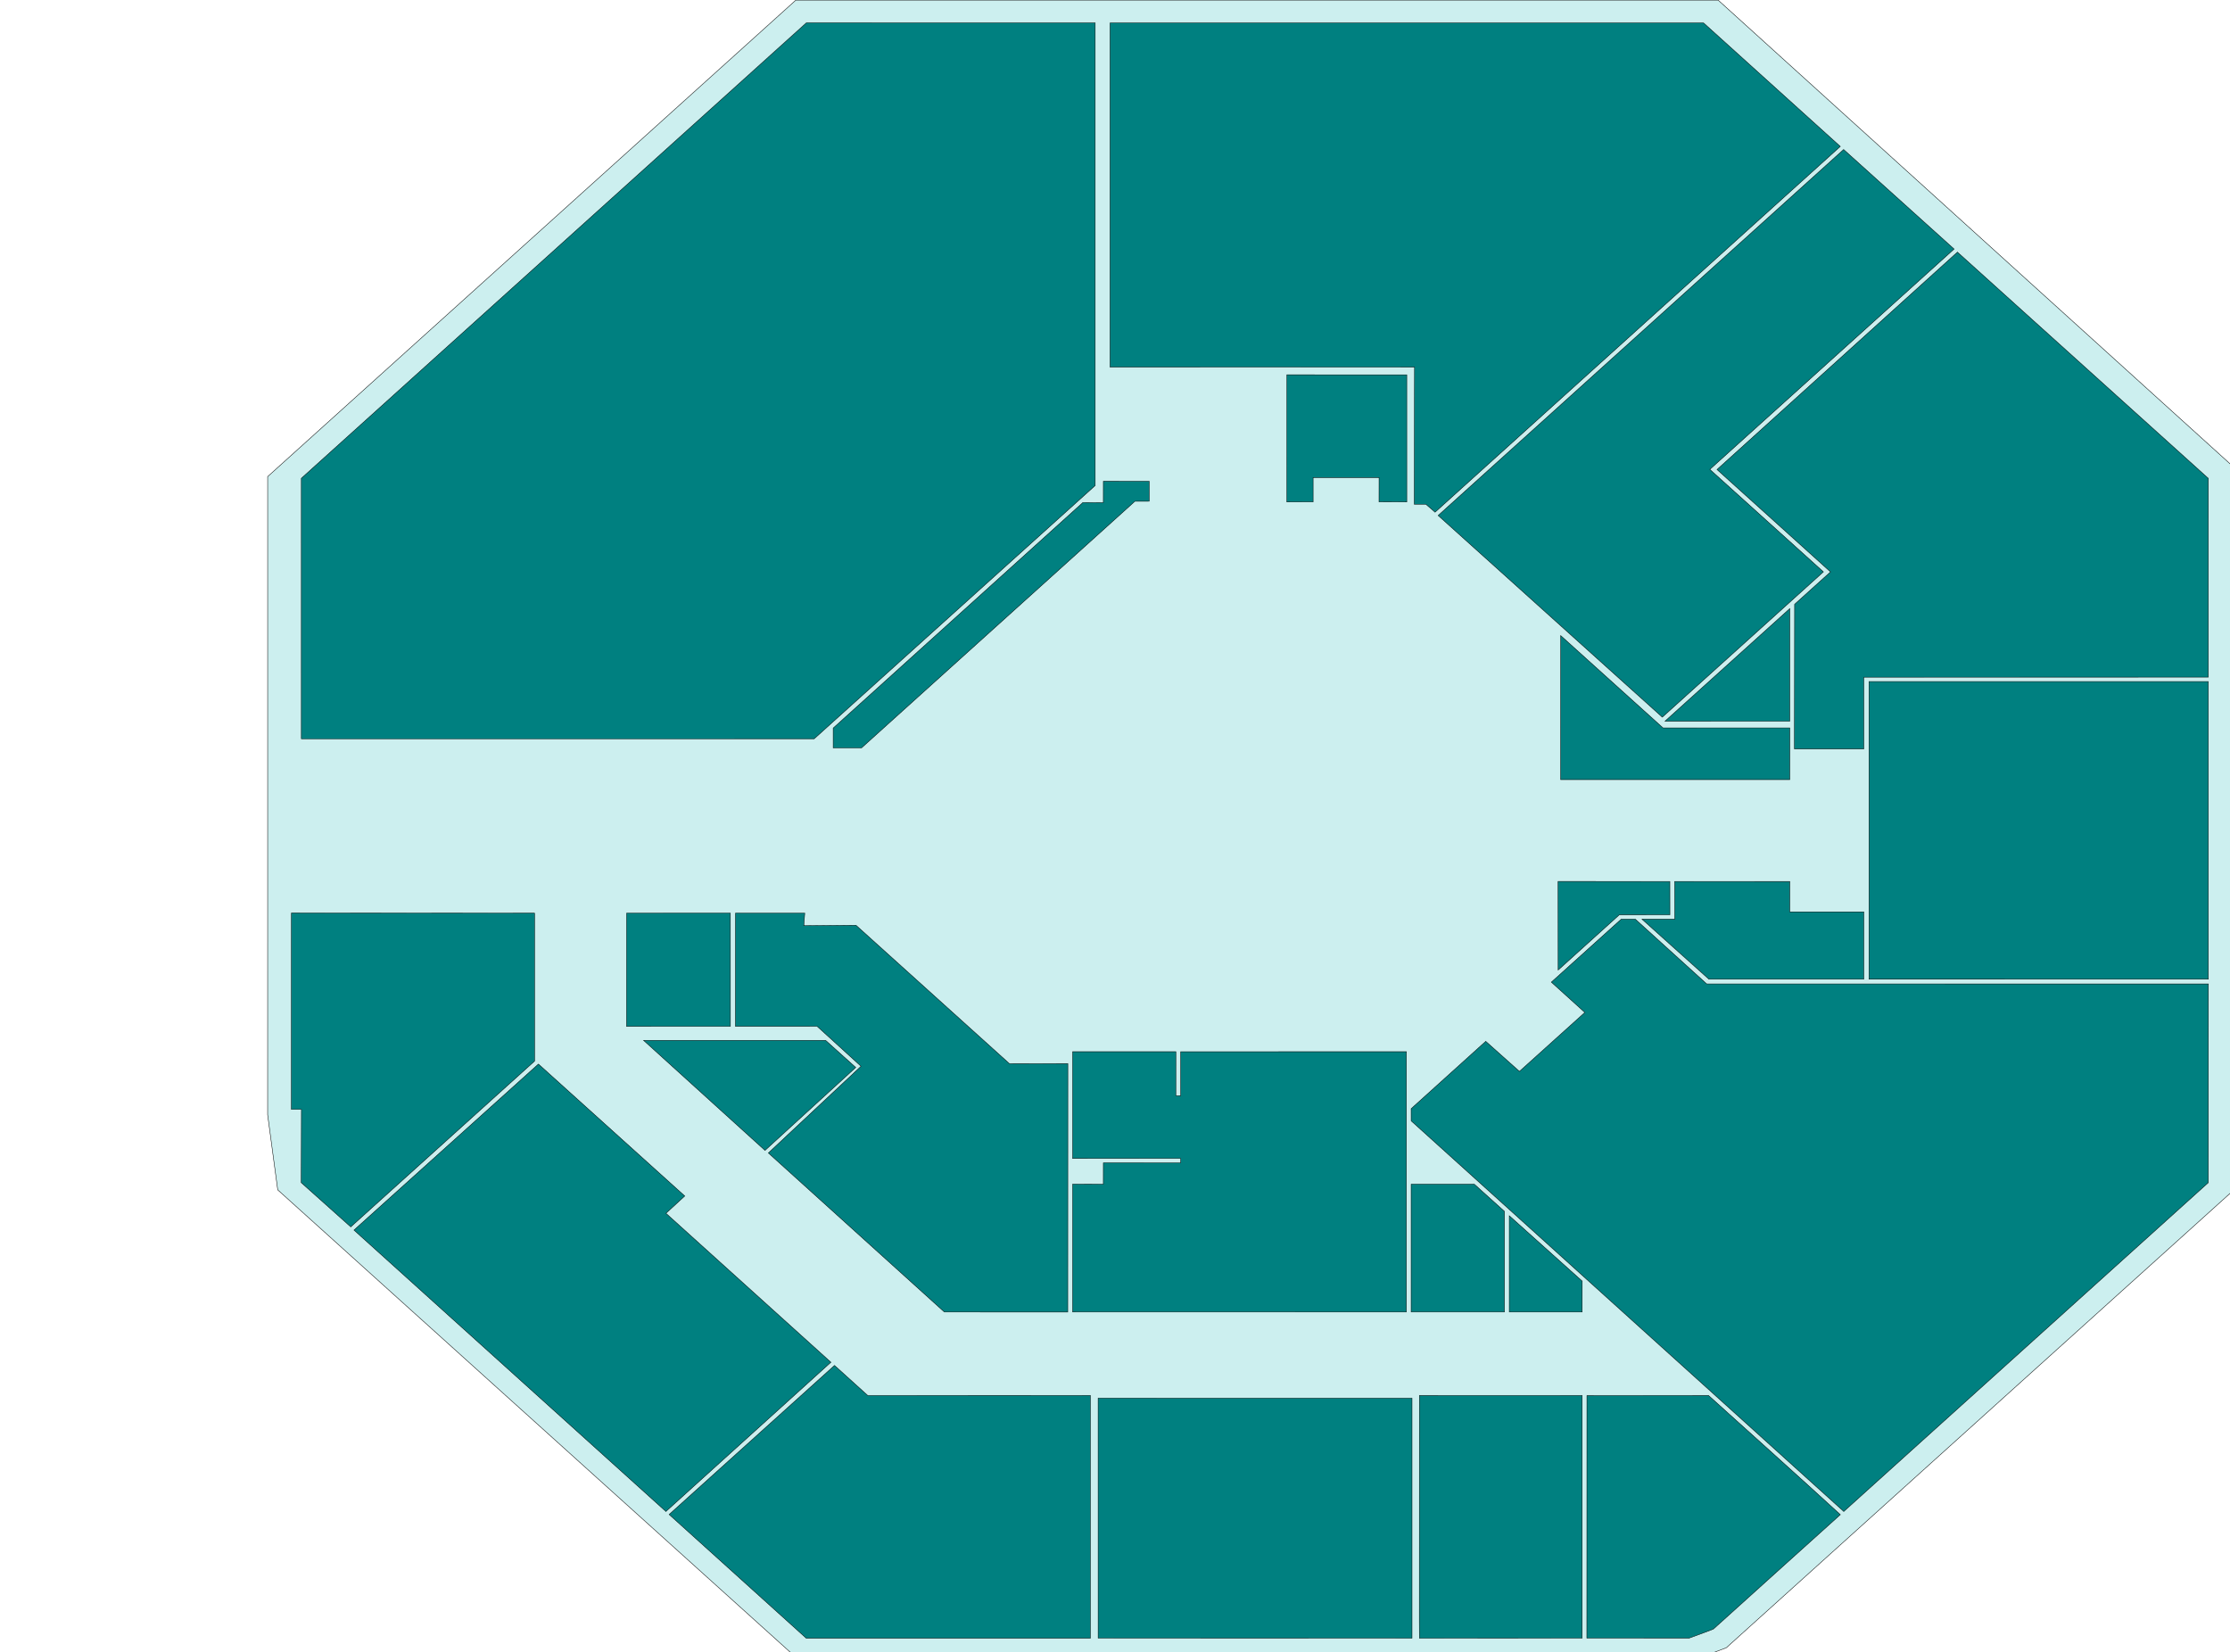
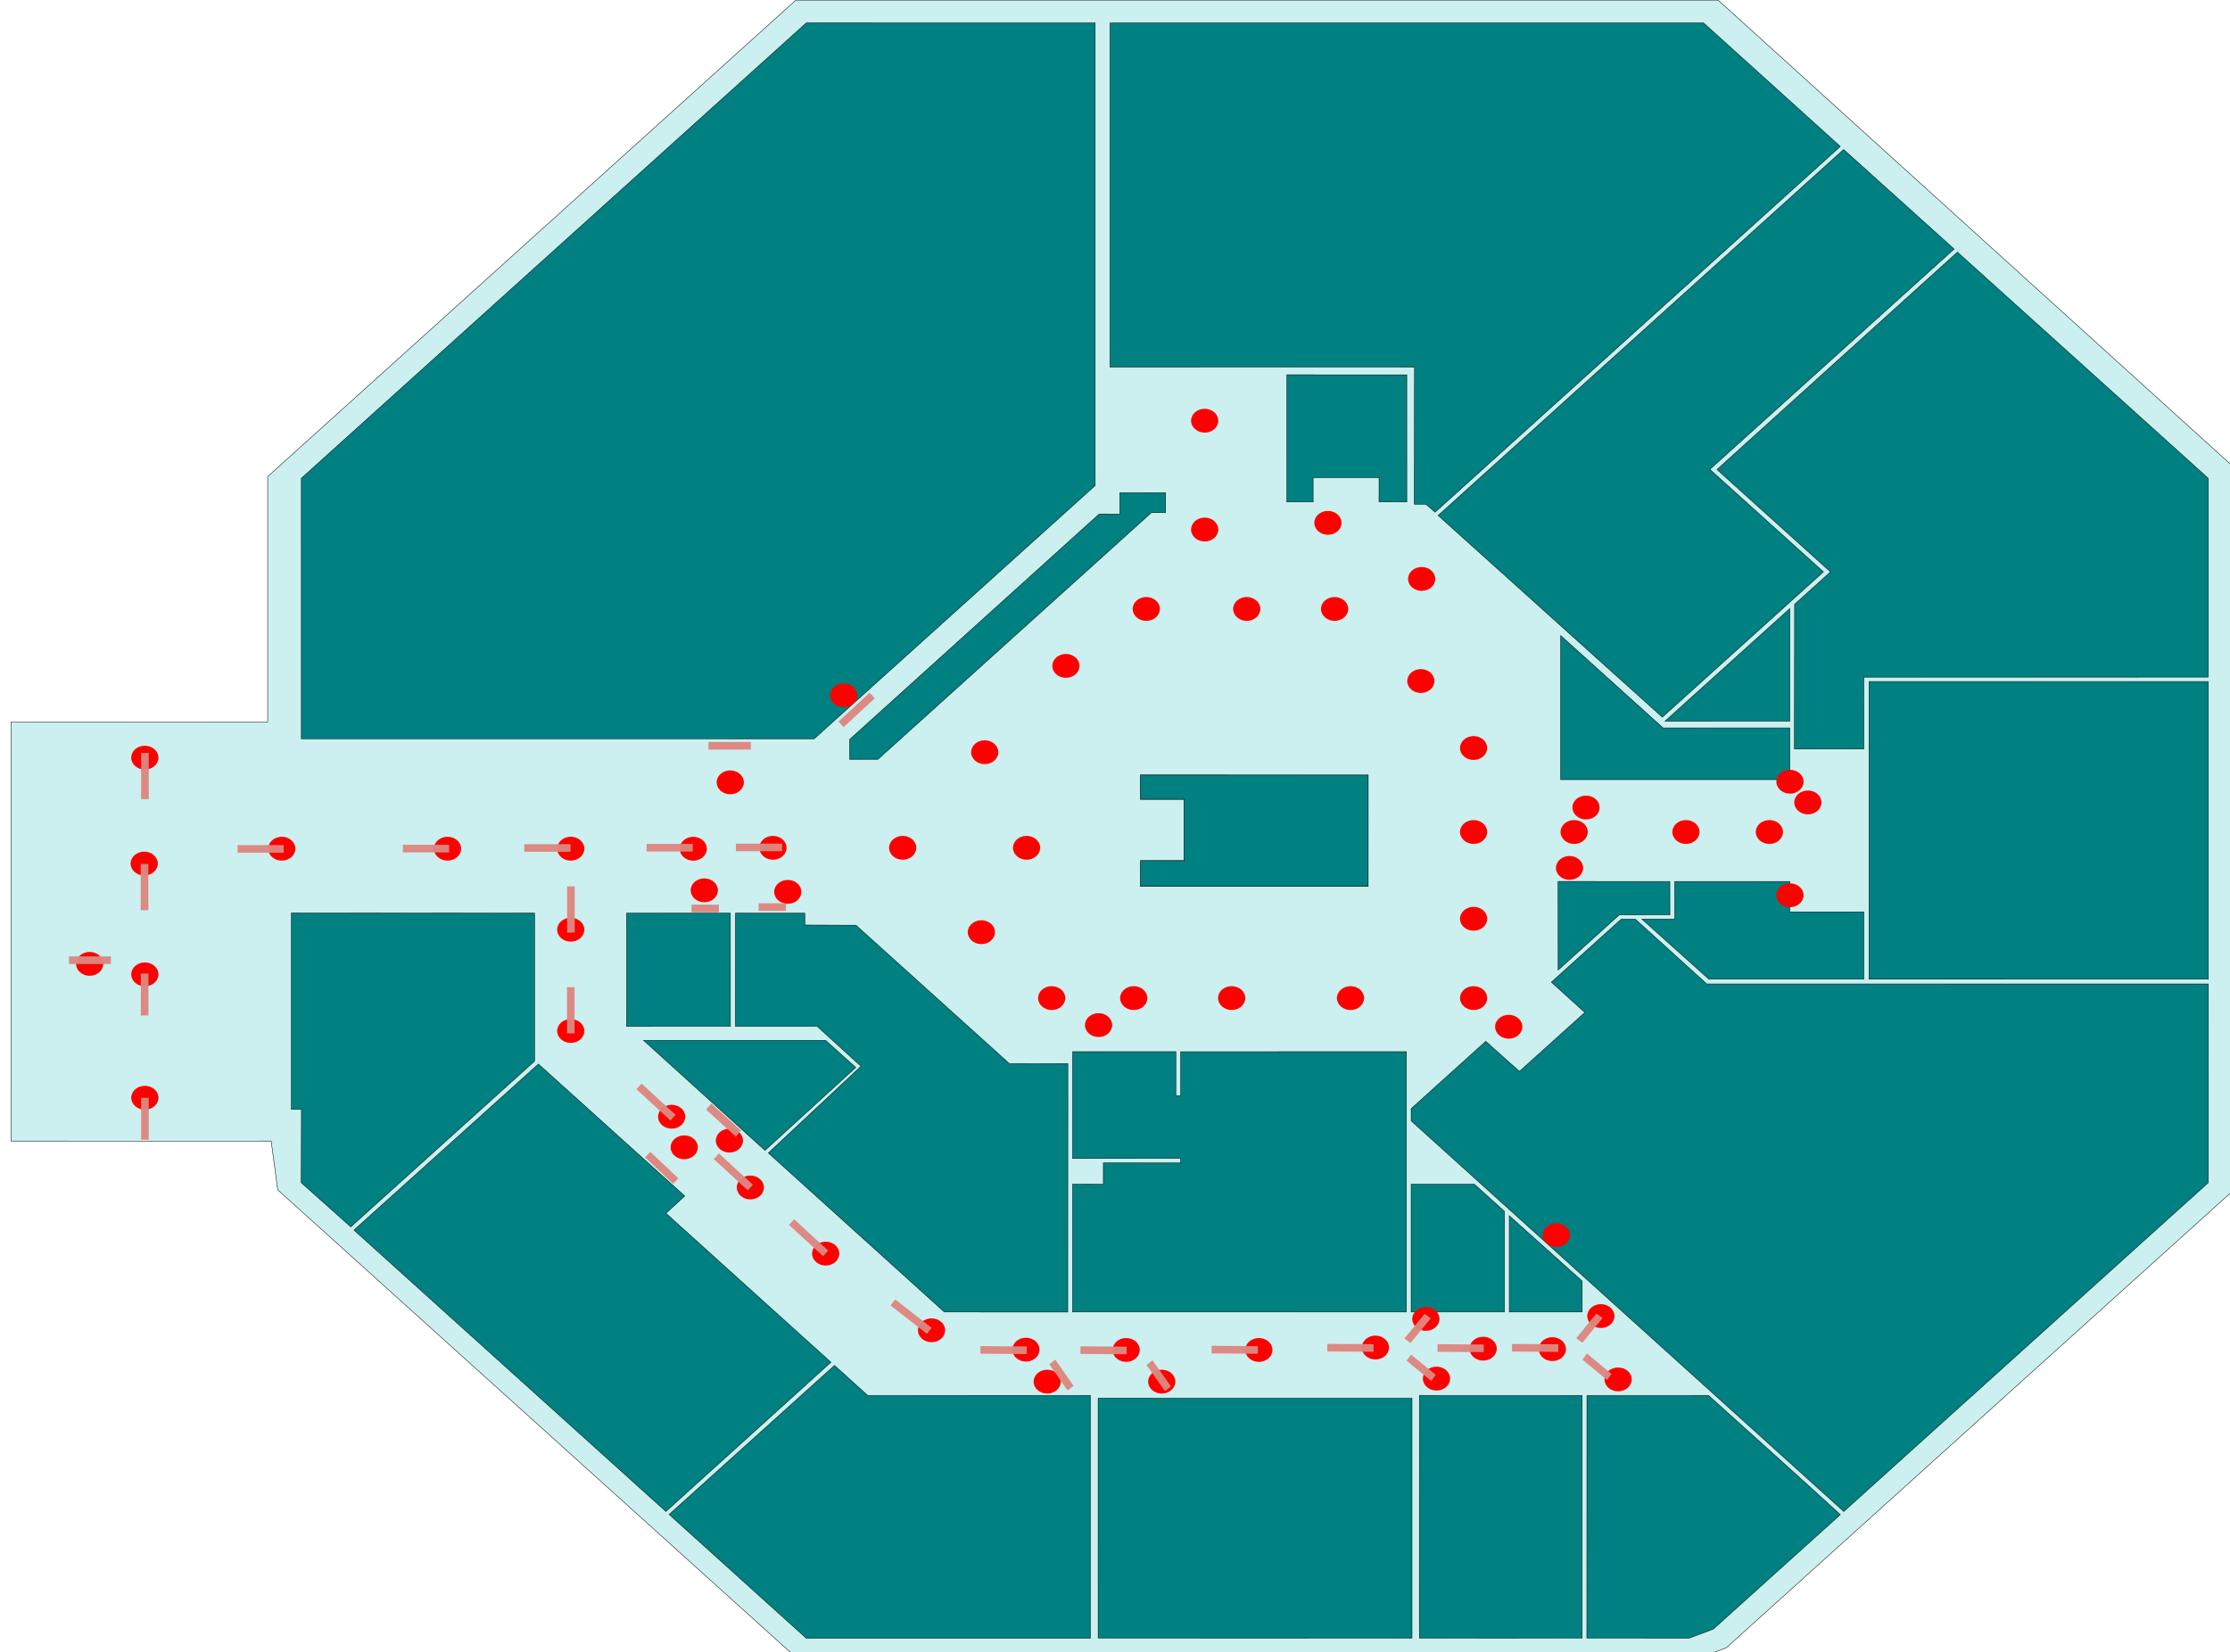
<svg xmlns="http://www.w3.org/2000/svg" width="135cm" height="100cm" viewBox="0 0 1350 1000" version="1.1" id="Map">
  <defs id="defs11182" />
-   <g id="Building">
-     <path style="fill:#ccefef;fill-opacity:1;stroke:#000000;stroke-width:0.271px;stroke-linecap:butt;stroke-linejoin:miter;stroke-opacity:1" d="m 481.785,0.082 h 558.35 l 312.284,282.864 -0.01,437.347 -307.366,277.235 -15.004,5.588 -548.33,0.076 -313.576,-282.878 -6.116,-45.515 0.015,-121.945 V 288.527 Z" id="path9376" />
-   </g>
-   <g id="Rooms">
+   <g id="Building" style="display:inline">
+     <path style="fill:#ccefef;fill-opacity:1;stroke:#000000;stroke-width:1.026px;stroke-linecap:butt;stroke-linejoin:miter;stroke-opacity:1" d="M 1820.92 0.309 L 612.402 1090.498 L 612.402 1651.98 L 377.16 1652.023 L 128.631 1651.978 L 25.191 1651.978 L 25.146 2132.162 L 25.143 2274.559 L 25.219 2610.791 L 127.795 2610.805 L 377.381 2610.836 L 620.459 2610.809 L 635.459 2722.443 L 1820.629 3791.59 L 3893.057 3791.303 L 3949.768 3770.184 L 5111.465 2722.365 L 5111.502 1069.4 L 3931.217 0.309 L 1820.92 0.309 z " transform="scale(0.2645833)" id="path9376" />
+   </g>
+   <g id="Rooms" style="display:inline">
    <path style="fill:#008080;stroke:#000000;stroke-width:0.265px;stroke-linecap:butt;stroke-linejoin:miter;stroke-opacity:1" d="m 671.985,13.908 -0.004,208.28 184.36,0.035 -0.179,83.033 7.039,-0.003 5.572,4.826 L 1114.096,88.656 1031.342,13.911 Z" id="SE03" />
    <path style="fill:#008080;stroke:#000000;stroke-width:0.265px;stroke-linecap:butt;stroke-linejoin:miter;stroke-opacity:1" d="m 779.063,226.876 -0.029,76.997 15.903,-0.026 v -14.762 l 39.922,-0.003 -0.025,14.743 16.808,0.047 -0.008,-76.983 z" id="LIFT" />
    <path style="fill:#008080;stroke:#000000;stroke-width:0.265px;stroke-linecap:butt;stroke-linejoin:miter;stroke-opacity:1" d="m 870.622,312.056 135.706,122.108 97.542,-87.982 -68.76,-62.018 147.877,-133.404 -66.891,-60.257 z" id="SE05" />
    <path style="fill:#008080;stroke:#000000;stroke-width:0.265px;stroke-linecap:butt;stroke-linejoin:miter;stroke-opacity:1" d="m 1108.154,346.215 -68.721,-61.971 145.555,-131.622 151.891,136.97 -0.01,120.324 -208.571,0.041 0.016,43.428 -41.98,-5e-5 0.095,-87.588 z" id="SE07" />
    <path style="fill:#008080;stroke:#000000;stroke-width:0.265px;stroke-linecap:butt;stroke-linejoin:miter;stroke-opacity:1" d="m 1083.498,368.429 -0.012,68.152 -75.525,-0.004 z" id="SE08" />
    <path style="fill:#008080;stroke:#000000;stroke-width:0.265px;stroke-linecap:butt;stroke-linejoin:miter;stroke-opacity:1" d="m 944.815,384.765 -0.018,87.189 138.696,0.005 0.016,-31.297 -76.74,-0.005 z" id="SE06" />
    <path style="fill:#008080;stroke:#000000;stroke-width:0.265px;stroke-linecap:butt;stroke-linejoin:miter;stroke-opacity:1" d="m 1336.869,412.586 0.01,180.203 -205.426,-0.011 V 412.586 Z" id="SE09" />
    <path style="fill:#008080;stroke:#000000;stroke-width:0.265px;stroke-linecap:butt;stroke-linejoin:miter;stroke-opacity:1" d="m 943.28,587.242 -0.039,-53.653 67.659,0.027 0.024,20.187 -30.589,-0.018 z" id="SE12" />
    <path style="fill:#008080;stroke:#000000;stroke-width:0.265px;stroke-linecap:butt;stroke-linejoin:miter;stroke-opacity:1" d="m 1128.3,592.782 v -40.783 h -44.806 l 0.01,-18.372 -69.688,-0.021 0.039,22.848 -19.83,-0.004 40.529,36.344 z" id="SE11" />
    <path style="fill:#008080;stroke:#000000;stroke-width:0.265px;stroke-linecap:butt;stroke-linejoin:miter;stroke-opacity:1" d="m 989.962,556.423 -8.498,0.012 -42.307,38.137 20.274,18.35 -39.589,35.67 -20.398,-18.198 -45.154,40.764 0.016,7.403 261.875,236.452 220.691,-199.069 0.047,-120.286 -303.699,-0.016 z" id="SE14" />
    <path style="fill:#008080;stroke:#000000;stroke-width:0.265px;stroke-linecap:butt;stroke-linejoin:miter;stroke-opacity:1" d="m 957.847,775.565 -0.018,18.686 h -44.136 v -58.274 z" id="SE13" />
    <path style="fill:#008080;stroke:#000000;stroke-width:0.265px;stroke-linecap:butt;stroke-linejoin:miter;stroke-opacity:1" d="m 910.771,794.25 h -56.48 v -77.373 l 38.223,-3e-5 18.253,16.446 z" id="SE15" />
    <path style="fill:#008080;stroke:#000000;stroke-width:0.265px;stroke-linecap:butt;stroke-linejoin:miter;stroke-opacity:1" d="m 1114.126,916.916 c -26.443,-24.197 -53.16,-48.094 -79.776,-72.101 l -73.658,0.027 -0.047,146.827 61.962,-0.011 c 6.476,-2.329 12.634,-4.65 14.627,-5.448 25.677,-23.046 51.183,-46.283 76.891,-69.294 z" id="SE16" />
    <path style="fill:#008080;stroke:#000000;stroke-width:0.265px;stroke-linecap:butt;stroke-linejoin:miter;stroke-opacity:1" d="m 859.269,844.806 -0.039,136.748 0.053,10.164 c 33.036,-0.052 65.719,-0.041 98.53,-0.054 l -0.008,-146.871 z" id="SE17" />
    <path style="fill:#008080;stroke:#000000;stroke-width:0.265px;stroke-linecap:butt;stroke-linejoin:miter;stroke-opacity:1" d="m 854.809,846.423 v 145.289 l -190.014,-0.04 -0.011,-145.261 z" id="SE18" />
    <path style="fill:#008080;stroke:#000000;stroke-width:0.265px;stroke-linecap:butt;stroke-linejoin:miter;stroke-opacity:1" d="m 660.095,844.757 -0.003,146.972 h -172.03 l -82.987,-74.901 100.119,-90.229 20.144,18.206 z" id="SE19" />
    <path style="fill:#008080;stroke:#000000;stroke-width:0.265px;stroke-linecap:butt;stroke-linejoin:miter;stroke-opacity:1" d="m 503.025,824.675 -99.898,90.348 -188.851,-170.354 111.678,-100.519 88.591,79.885 -11.379,10.472 z" id="SE20" />
    <path style="fill:#008080;stroke:#000000;stroke-width:0.265px;stroke-linecap:butt;stroke-linejoin:miter;stroke-opacity:1" d="m 323.601,642.385 -111.254,100.346 -29.977,-26.768 0.115,-44.372 h -6.077 l 0.015,-118.879 147.179,0.106 z" id="SE20A" />
    <path style="fill:#008080;stroke:#000000;stroke-width:0.265px;stroke-linecap:butt;stroke-linejoin:miter;stroke-opacity:1" d="m 663.017,13.851 0.002,280.075 -170.117,153.307 -310.465,0.007 -0.007,-157.709 305.704,-275.691 z" id="SE01" />
-     <path style="fill:#008080;stroke:#000000;stroke-width:0.265px;stroke-linecap:butt;stroke-linejoin:miter;stroke-opacity:1" d="m 504.403,440.755 v 11.991 h 17.161 l 165.515,-149.294 8.62,-0.016 v -12.106 l -27.743,0.017 -0.012,12.944 -12.403,-0.07 z" id="SE02" />
+     <path style="fill:#008080;stroke:#000000;stroke-width:0.265px;stroke-linecap:butt;stroke-linejoin:miter;stroke-opacity:1" d="m 514.338,447.661 v 11.991 h 17.161 L 697.014,310.357 705.634,310.341 V 298.235 l -27.743,0.017 -0.012,12.944 -12.403,-0.07 z" id="SE02" />
    <path style="fill:#008080;stroke:#000000;stroke-width:0.265px;stroke-linecap:butt;stroke-linejoin:miter;stroke-opacity:1" d="m 463.118,696.428 -73.529,-66.632 h 110.209 l 18.27,16.421 z" id="SE21" />
    <path style="fill:#008080;stroke:#000000;stroke-width:0.265px;stroke-linecap:butt;stroke-linejoin:miter;stroke-opacity:1" d="m 379.289,621.321 62.895,-0.016 -0.023,-68.519 -62.826,0.018 z" id="SE22" />
-     <path style="fill:#008080;stroke:#000000;stroke-width:0.265px;stroke-linecap:butt;stroke-linejoin:miter;stroke-opacity:1" d="m 465.142,697.991 56.088,-52.5 -26.592,-24.21 -49.424,0.005 0.034,-68.489 41.946,0.007 -0.579,7.569 31.555,-0.278 92.959,83.846 35.323,-0.047 -0.047,150.38 -74.715,-0.019 z" id="SE23" />
+     <path style="fill:#008080;stroke:#000000;stroke-width:0.265px;stroke-linecap:butt;stroke-linejoin:miter;stroke-opacity:1" d="m 465.142,697.991 56.088,-52.5 -26.592,-24.21 -49.424,0.005 0.034,-68.489 41.946,0.007 0.082,7.172 30.893,0.119 92.959,83.846 35.323,-0.047 -0.047,150.38 -74.715,-0.019 z" id="SE23" />
    <path style="fill:#008080;stroke:#000000;stroke-width:0.265px;stroke-linecap:butt;stroke-linejoin:miter;stroke-opacity:1" d="m 649.337,794.239 202.079,0.017 -8e-5,-157.594 -136.654,0.008 0.014,26.665 -2.943,0.022 0.013,-26.695 h -62.5 l 0.004,64.65 65.404,-0.023 v 2.678 l -46.798,-0.012 -0.012,12.94 -18.594,-0.054 z" id="SE24" />
-   </g>
-   <g id="Labels" transform="translate(0,703)">
+     <path style="display:inline;fill:#008080;stroke:#000000;stroke-width:0.341px;stroke-linecap:butt;stroke-linejoin:miter;stroke-opacity:1" d="m 828.26,469.178 -137.86,-0.027 0.047,14.769 h 26.431 l 0.005,37.076 -26.396,-0.023 -0.084,15.61 137.834,-0.007 z" id="LIFT-1" />
+   </g>
+   <g id="Labels" transform="translate(0,703)" style="display:inline">
    <flowRoot xml:space="preserve" id="SE03TEXT" style="font-style:normal;font-weight:normal;font-size:40px;line-height:1.25;font-family:sans-serif;letter-spacing:0px;word-spacing:0px;fill:#000000;fill-opacity:1;stroke:none" transform="matrix(0.8953656,0,0,1.072062,-1734.824,-958.9872)">
      <flowRegion id="flowRegion16971">
        <rect id="rect16973" width="673.166" height="260.215" x="2845.398" y="323.19" />
      </flowRegion>
      <flowPara id="flowPara16975">SE03</flowPara>
    </flowRoot>
    <flowRoot xml:space="preserve" id="SE05TEXT" style="font-style:normal;font-weight:normal;font-size:40px;line-height:1.25;font-family:sans-serif;letter-spacing:0px;word-spacing:0px;fill:#000000;fill-opacity:1;stroke:none" transform="matrix(0.724118,0,0,0.8825795,-1703.456,-1303.205)">
      <flowRegion id="flowRegion16985">
        <rect id="rect16987" width="215.823" height="153.66" x="3722.21" y="917.159" />
      </flowRegion>
      <flowPara id="flowPara16989">SE05</flowPara>
    </flowRoot>
    <flowRoot xml:space="preserve" id="SE07TEXT" style="font-style:normal;font-weight:normal;font-size:40px;line-height:1.25;font-family:sans-serif;letter-spacing:0px;word-spacing:0px;fill:#000000;fill-opacity:1;stroke:none" transform="matrix(0.7321077,0,0,0.8825794,-2030.623,-1390.389)">
      <flowRegion id="flowRegion17019">
        <rect id="rect17021" width="404.465" height="195.161" x="4372.748" y="1115.149" />
      </flowRegion>
      <flowPara id="flowPara17023">SE07</flowPara>
    </flowRoot>
    <flowRoot xml:space="preserve" id="SE08TEXT" style="font-style:normal;font-weight:normal;font-size:40px;line-height:1.25;font-family:sans-serif;letter-spacing:0px;word-spacing:0px;fill:#000000;fill-opacity:1;stroke:none" transform="matrix(0.2645833,0,0,0.2645833,2.691229,-706.723)">
      <flowRegion id="flowRegion17045">
        <rect id="rect17047" width="118" height="59" x="3949" y="1556.528" />
      </flowRegion>
      <flowPara id="flowPara17049">SE08</flowPara>
    </flowRoot>
    <flowRoot xml:space="preserve" id="SEO6TEXT" style="font-style:normal;font-weight:normal;font-size:40px;line-height:1.25;font-family:sans-serif;letter-spacing:0px;word-spacing:0px;fill:#000000;fill-opacity:1;stroke:none" transform="matrix(0.2645833,0,0,0.2645833,3.704167,-695.5917)">
      <flowRegion id="flowRegion17055">
        <rect id="rect17057" width="114" height="54" x="3655" y="1660.528" />
      </flowRegion>
      <flowPara id="flowPara17059">SE06</flowPara>
    </flowRoot>
    <flowRoot xml:space="preserve" id="SE09TEXT" style="font-style:normal;font-weight:normal;font-size:40px;line-height:1.25;font-family:sans-serif;letter-spacing:0px;word-spacing:0px;fill:#000000;fill-opacity:1;stroke:none" transform="matrix(0.522974,0,0,0.6316543,-1173.534,-1368.724)">
      <flowRegion id="flowRegion17065">
        <rect id="rect17067" width="280" height="144" x="4578" y="1825.528" />
      </flowRegion>
      <flowPara id="flowPara17069">SE09</flowPara>
    </flowRoot>
    <flowRoot xml:space="preserve" id="SE12TEXT" style="font-style:normal;font-weight:normal;font-size:40px;line-height:1.25;font-family:sans-serif;letter-spacing:0px;word-spacing:0px;fill:#000000;fill-opacity:1;stroke:none" transform="matrix(0.2242258,0,0,0.2295564,159.1667,-604.6578)">
      <flowRegion id="flowRegion17075">
        <rect id="rect17077" width="108.5" height="48" x="3584" y="1917.028" />
      </flowRegion>
      <flowPara id="flowPara17079">SE12</flowPara>
    </flowRoot>
    <flowRoot xml:space="preserve" id="SE11TEXT" style="font-style:normal;font-weight:normal;font-size:40px;line-height:1.25;font-family:sans-serif;letter-spacing:0px;word-spacing:0px;fill:#000000;fill-opacity:1;stroke:none" transform="matrix(0.2645833,0,0,0.2645833,12.43542,-700.4865)">
      <flowRegion id="flowRegion17085">
        <rect id="rect17087" width="123.5" height="54" x="3899" y="2111.028" />
      </flowRegion>
      <flowPara id="flowPara17089">SE11</flowPara>
    </flowRoot>
    <flowRoot xml:space="preserve" id="SE14TEXT" style="font-style:normal;font-weight:normal;font-size:40px;line-height:1.25;font-family:sans-serif;letter-spacing:0px;word-spacing:0px;fill:#000000;fill-opacity:1;stroke:none" transform="matrix(0.7349542,0,0,0.8977991,-1895.297,-2392.282)">
      <flowRegion id="flowRegion17095">
        <rect id="rect17097" width="638.158" height="328" x="4056" y="2647.528" />
      </flowRegion>
      <flowPara id="flowPara17099">SE14</flowPara>
    </flowRoot>
    <flowRoot xml:space="preserve" id="SE13TEXT" style="font-style:normal;font-weight:normal;font-size:40px;line-height:1.25;font-family:sans-serif;letter-spacing:0px;word-spacing:0px;fill:#000000;fill-opacity:1;stroke:none" transform="matrix(0.2159515,0,0,0.2209126,170.8621,-576.967)">
      <flowRegion id="flowRegion17105">
        <rect id="rect17107" width="111" height="49" x="3489" y="2915.528" />
      </flowRegion>
      <flowPara id="flowPara17109">SE13</flowPara>
    </flowRoot>
    <flowRoot xml:space="preserve" id="SE15TEXT" style="font-style:normal;font-weight:normal;font-size:40px;line-height:1.25;font-family:sans-serif;letter-spacing:0px;word-spacing:0px;fill:#000000;fill-opacity:1;stroke:none" transform="matrix(0.2187356,0,0,0.2295564,152.854,-600.7179)">
      <flowRegion id="flowRegion17115">
        <rect id="rect17117" width="147.078" height="89.095" x="3288.047" y="2826.348" />
      </flowRegion>
      <flowPara id="flowPara17119">SE15</flowPara>
    </flowRoot>
    <flowRoot xml:space="preserve" id="SE16TEXT" style="font-style:normal;font-weight:normal;font-size:40px;line-height:1.25;font-family:sans-serif;letter-spacing:0px;word-spacing:0px;fill:#000000;fill-opacity:1;stroke:none" transform="matrix(0.3181592,0,0,0.3695963,-182.9653,-1071.812)">
      <flowRegion id="flowRegion17125">
        <rect id="rect17127" width="245" height="65" x="3735" y="3437.528" />
      </flowRegion>
      <flowPara id="flowPara17129">SE16</flowPara>
    </flowRoot>
    <flowRoot xml:space="preserve" id="SE17TEXT" style="font-style:normal;font-weight:normal;font-size:40px;line-height:1.25;font-family:sans-serif;letter-spacing:0px;word-spacing:0px;fill:#000000;fill-opacity:1;stroke:none" transform="matrix(0.3559877,0,0,0.4840692,-306.4252,-1459.496)">
      <flowRegion id="flowRegion17135">
        <rect id="rect17137" width="180.5" height="89.5" x="3366" y="3435.528" />
      </flowRegion>
      <flowPara id="flowPara17139">SE17</flowPara>
    </flowRoot>
    <flowRoot xml:space="preserve" id="flowRoot17143" style="font-style:normal;font-weight:normal;font-size:40px;line-height:1.25;font-family:sans-serif;letter-spacing:0px;word-spacing:0px;fill:#000000;fill-opacity:1;stroke:none" transform="matrix(0.3822794,0,0,0.461453,-325.2938,-1335.628)">
      <flowRegion id="flowRegion17145">
        <rect id="rect17147" width="271.529" height="132.229" x="2771.151" y="3336.879" />
      </flowRegion>
      <flowPara id="flowPara17149">SE18</flowPara>
    </flowRoot>
    <flowRoot xml:space="preserve" id="SE19TEXT" style="font-style:normal;font-weight:normal;font-size:40px;line-height:1.25;font-family:sans-serif;letter-spacing:0px;word-spacing:0px;fill:#000000;fill-opacity:1;stroke:none" transform="matrix(0.4610679,0,0,0.5883732,-365.4291,-1802.03)">
      <flowRegion id="flowRegion17155">
        <rect id="rect17157" width="356.382" height="138.593" x="1948.786" y="3400.518" />
      </flowRegion>
      <flowPara id="flowPara17159">SE19</flowPara>
    </flowRoot>
    <flowRoot xml:space="preserve" id="SE20TEXT" style="font-style:normal;font-weight:normal;font-size:40px;line-height:1.25;font-family:sans-serif;letter-spacing:0px;word-spacing:0px;fill:#000000;fill-opacity:1;stroke:none" transform="matrix(0.4583763,0,0,0.5091395,-226.5381,-1383.559)">
      <flowRegion id="flowRegion17165">
        <rect id="rect17167" width="214" height="153" x="1232" y="2852.528" />
      </flowRegion>
      <flowPara id="flowPara17169">SE20</flowPara>
    </flowRoot>
    <flowRoot xml:space="preserve" id="SE20ATEXT" style="font-style:normal;font-weight:normal;font-size:40px;line-height:1.25;font-family:sans-serif;letter-spacing:0px;word-spacing:0px;fill:#000000;fill-opacity:1;stroke:none" transform="matrix(0.5210054,0,0,0.6773894,-228.4547,-1638.76)">
      <flowRegion id="flowRegion17980">
        <rect id="rect17982" width="255.266" height="71.418" x="869.741" y="2260.662" />
      </flowRegion>
      <flowPara id="flowPara17984">SE20A</flowPara>
    </flowRoot>
    <flowRoot xml:space="preserve" id="SE01TEXT" style="font-style:normal;font-weight:normal;font-size:40px;line-height:1.25;font-family:sans-serif;letter-spacing:0px;word-spacing:0px;fill:#000000;fill-opacity:1;stroke:none" transform="matrix(0.8509305,0,0,1.061798,-855.2561,-1374.536)">
      <flowRegion id="flowRegion17990">
        <rect id="rect17992" width="816" height="416" x="1456" y="835.528" />
      </flowRegion>
      <flowPara id="flowPara17994">SE01</flowPara>
    </flowRoot>
-     <flowRoot xml:space="preserve" id="SE02TEXT" style="font-style:normal;font-weight:normal;font-size:40px;line-height:1.25;font-family:sans-serif;letter-spacing:0px;word-spacing:0px;fill:#000000;fill-opacity:1;stroke:none" transform="matrix(0.2357259,-0.2430247,0.2627113,0.2163237,-261.9411,-103.6839)">
+     <flowRoot xml:space="preserve" id="SE02TEXT" style="font-style:normal;font-weight:normal;font-size:40px;line-height:1.25;font-family:sans-serif;letter-spacing:0px;word-spacing:0px;fill:#000000;fill-opacity:1;stroke:none" transform="matrix(0.2357259,-0.2430247,0.2627113,0.2163237,-250.6963,-98.52457)">
      <flowRegion id="flowRegion18000">
        <rect id="rect18002" width="288.5" height="56.569" x="2032.225" y="1324.453" />
      </flowRegion>
      <flowPara id="flowPara18004">SE02</flowPara>
    </flowRoot>
    <flowRoot xml:space="preserve" id="SE21TEXT" style="font-style:normal;font-weight:normal;font-size:40px;line-height:1.25;font-family:sans-serif;letter-spacing:0px;word-spacing:0px;fill:#000000;fill-opacity:1;stroke:none" transform="matrix(0.3110267,0,0,0.3574625,-62.70072,-929.6405)">
      <flowRegion id="flowRegion18020">
        <rect id="rect18022" width="165" height="55.5" x="1640.5" y="2435.028" />
      </flowRegion>
      <flowPara id="flowPara18024">SE21</flowPara>
    </flowRoot>
    <flowRoot xml:space="preserve" id="SE22TEXT" style="font-style:normal;font-weight:normal;font-size:40px;line-height:1.25;font-family:sans-serif;letter-spacing:0px;word-spacing:0px;fill:#000000;fill-opacity:1;stroke:none" transform="matrix(0.3073889,0,0,0.3574625,-53.39991,-901.082)">
      <flowRegion id="flowRegion18046">
        <rect id="rect18048" width="197.869" height="66.192" x="1465.6" y="2159.115" />
      </flowRegion>
      <flowPara id="flowPara18050">SE22</flowPara>
    </flowRoot>
    <flowRoot xml:space="preserve" id="SE23TEXT" style="font-style:normal;font-weight:normal;font-size:40px;line-height:1.25;font-family:sans-serif;letter-spacing:0px;word-spacing:0px;fill:#000000;fill-opacity:1;stroke:none" transform="matrix(0.7401139,0,0,0.8574771,-919.0371,-2199.105)">
      <flowRegion id="flowRegion18056">
        <rect id="rect18058" width="404.465" height="145.664" x="1961.514" y="2527.948" />
      </flowRegion>
      <flowPara id="flowPara18060">SE23</flowPara>
    </flowRoot>
    <flowRoot xml:space="preserve" id="SE24TEXT" style="font-style:normal;font-weight:normal;font-size:40px;line-height:1.25;font-family:sans-serif;letter-spacing:0px;word-spacing:0px;fill:#000000;fill-opacity:1;stroke:none" transform="matrix(0.5826053,0,0,0.6761498,-870.5971,-1842.47)">
      <flowRegion id="flowRegion18068">
        <rect id="rect18070" width="388.324" height="193.356" x="2769.03" y="2710.382" />
      </flowRegion>
      <flowPara id="flowPara18072">SE24</flowPara>
    </flowRoot>
  </g>
+   <g id="layer1" style="display:inline">
+     <ellipse style="fill:#ff0000;stroke-width:0.216" id="E1" cx="87.681" cy="664.547" rx="8.235" ry="7.221" />
+     <ellipse style="fill:#ff0000;stroke-width:0.216" id="E2" cx="54.276" cy="583.492" rx="8.235" ry="7.221" />
+     <ellipse style="fill:#ff0000;stroke-width:0.216" id="E3" cx="87.681" cy="458.658" rx="8.235" ry="7.221" />
+     <ellipse style="fill:#ff0000;stroke-width:0.216" id="P1" cx="87.681" cy="589.853" rx="8.235" ry="7.221" />
+     <ellipse style="fill:#ff0000;stroke-width:0.216" id="P2" cx="87.307" cy="522.784" rx="8.235" ry="7.221" />
+     <ellipse style="fill:#ff0000;stroke-width:0.216" id="P3" cx="170.586" cy="513.771" rx="8.235" ry="7.221" />
+     <ellipse style="fill:#ff0000;stroke-width:0.216" id="P4" cx="270.922" cy="513.771" rx="8.235" ry="7.221" />
+     <ellipse style="fill:#ff0000;stroke-width:0.216" id="P5" cx="345.524" cy="513.771" rx="8.235" ry="7.221" />
+     <ellipse style="fill:#ff0000;stroke-width:0.216" id="P6" cx="419.691" cy="513.804" rx="8.235" ry="7.221" />
+     <ellipse style="fill:#ff0000;stroke-width:0.216" id="SE01D" cx="442.081" cy="473.608" rx="8.235" ry="7.221" />
+     <ellipse style="fill:#ff0000;stroke-width:0.216" id="SE22D" cx="426.372" cy="538.978" rx="8.235" ry="7.221" />
+     <ellipse style="fill:#ff0000;stroke-width:0.216" id="P7" cx="467.925" cy="513.242" rx="8.235" ry="7.221" />
+     <ellipse style="fill:#ff0000;stroke-width:0.216" id="SE23D" cx="476.898" cy="539.904" rx="8.235" ry="7.221" />
+     <ellipse style="fill:#ff0000;stroke-width:0.216" id="P8" cx="546.47" cy="513.242" rx="8.235" ry="7.221" />
+     <ellipse style="fill:#ff0000;stroke-width:0.216" id="STAIRSD" cx="621.473" cy="513.242" rx="8.235" ry="7.221" />
+     <ellipse style="fill:#ff0000;stroke-width:0.216" id="P9" cx="596.131" cy="455.365" rx="8.235" ry="7.221" />
+     <ellipse style="fill:#ff0000;stroke-width:0.216" id="P10" cx="594.104" cy="564.315" rx="8.235" ry="7.221" />
+     <ellipse style="fill:#ff0000;stroke-width:0.216" id="P28" cx="345.524" cy="562.817" rx="8.235" ry="7.221" />
+     <ellipse style="fill:#ff0000;stroke-width:0.216" id="P11" cx="645.285" cy="403.115" rx="8.235" ry="7.221" />
+     <ellipse style="fill:#ff0000;stroke-width:0.216" id="P12" cx="693.933" cy="368.64" rx="8.235" ry="7.221" />
+     <ellipse style="fill:#ff0000;stroke-width:0.216" id="P13" cx="729.292" cy="320.571" rx="8.235" ry="7.221" />
+     <ellipse style="fill:#ff0000;stroke-width:0.216" id="P14" cx="754.742" cy="368.64" rx="8.235" ry="7.221" />
+     <ellipse style="fill:#ff0000;stroke-width:0.216" id="SE03D" cx="729.292" cy="254.683" ry="7.221" rx="8.235" />
+     <ellipse style="fill:#ff0000;stroke-width:0.216" id="LIFTD" cx="803.897" cy="316.517" rx="8.235" ry="7.221" />
+     <ellipse style="fill:#ff0000;stroke-width:0.216" id="P15" cx="807.95" cy="368.64" rx="8.235" ry="7.221" />
+     <ellipse style="fill:#ff0000;stroke-width:0.216" id="SE05D" cx="860.652" cy="350.468" rx="8.235" ry="7.221" />
+     <ellipse style="fill:#ff0000;stroke-width:0.216" id="P16" cx="860.145" cy="412.291" rx="8.235" ry="7.221" />
+     <ellipse style="fill:#ff0000;stroke-width:0.216" id="P17" cx="892.089" cy="452.831" rx="8.235" ry="7.221" />
+     <ellipse style="fill:#ff0000;stroke-width:0.216" id="P18" cx="892.089" cy="503.666" rx="8.235" ry="7.221" />
+     <ellipse style="fill:#ff0000;stroke-width:0.216" id="SE12D" cx="950.157" cy="525.42" rx="8.235" ry="7.221" />
+     <ellipse style="fill:#ff0000;stroke-width:0.216" id="SE06D" cx="960.14" cy="488.846" rx="8.235" ry="7.221" />
+     <ellipse style="fill:#ff0000;stroke-width:0.216" id="P19" cx="952.954" cy="503.666" rx="8.235" ry="7.221" />
+     <ellipse style="fill:#ff0000;stroke-width:0.216" id="P20" cx="1020.635" cy="503.666" rx="8.235" ry="7.221" />
+     <ellipse style="fill:#ff0000;stroke-width:0.216" id="P21" cx="1071.158" cy="503.666" rx="8.235" ry="7.221" />
+     <ellipse style="fill:#ff0000;stroke-width:0.216" id="SE11D" cx="1083.615" cy="541.971" rx="8.235" ry="7.221" />
+     <ellipse style="fill:#ff0000;stroke-width:0.216" id="SE09D" cx="1094.449" cy="485.769" rx="8.235" ry="7.221" />
+     <ellipse style="fill:#ff0000;stroke-width:0.216" id="SE07D" cx="1083.615" cy="473.228" rx="8.235" ry="7.221" />
+     <ellipse style="fill:#ff0000;stroke-width:0.216" id="P22" cx="892.089" cy="556.207" rx="8.235" ry="7.221" />
+     <ellipse style="fill:#ff0000;stroke-width:0.216" id="SE14D" cx="913.354" cy="621.577" rx="8.235" ry="7.221" />
+     <ellipse style="fill:#ff0000;stroke-width:0.216" id="P23" cx="892.089" cy="604.217" rx="8.235" ry="7.221" />
+     <ellipse style="fill:#ff0000;stroke-width:0.216" id="P24" cx="817.579" cy="604.217" rx="8.235" ry="7.221" />
+     <ellipse style="fill:#ff0000;stroke-width:0.216" id="P25" cx="745.621" cy="604.217" rx="8.235" ry="7.221" />
+     <ellipse style="fill:#ff0000;stroke-width:0.216" id="P26" cx="686.332" cy="604.217" rx="8.235" ry="7.221" />
+     <ellipse style="fill:#ff0000;stroke-width:0.216" id="SE24D" cx="665.049" cy="620.563" rx="8.235" ry="7.221" />
+     <ellipse style="fill:#ff0000;stroke-width:0.216" id="P27" cx="636.671" cy="604.217" rx="8.235" ry="7.221" />
+     <ellipse style="fill:#ff0000;stroke-width:0.216" id="P29" cx="345.524" cy="624.133" rx="8.235" ry="7.221" />
+     <ellipse style="fill:#ff0000;stroke-width:0.216" id="P30" cx="406.609" cy="676.039" rx="8.235" ry="7.221" />
+     <ellipse style="fill:#ff0000;stroke-width:0.216" id="SE20D" cx="414.21" cy="694.548" rx="8.235" ry="7.221" />
+     <ellipse style="fill:#ff0000;stroke-width:0.216" id="SE21D" cx="441.574" cy="690.494" rx="8.235" ry="7.221" />
+     <ellipse style="fill:#ff0000;stroke-width:0.216" id="P31" cx="454.243" cy="718.872" rx="8.235" ry="7.221" />
+     <ellipse style="fill:#ff0000;stroke-width:0.216" id="P32" cx="499.85" cy="758.905" rx="8.235" ry="7.221" />
+     <ellipse style="fill:#ff0000;stroke-width:0.216" id="P33" cx="563.953" cy="805.319" rx="8.235" ry="7.221" />
+     <ellipse style="fill:#ff0000;stroke-width:0.216" id="P34" cx="621.081" cy="817.038" rx="8.235" ry="7.221" />
+     <ellipse style="fill:#ff0000;stroke-width:0.216" id="SE19D" cx="633.95" cy="836.421" rx="8.235" ry="7.221" />
+     <ellipse style="fill:#ff0000;stroke-width:0.216" id="P35" cx="681.76" cy="817.225" rx="8.235" ry="7.221" />
+     <ellipse style="fill:#ff0000;stroke-width:0.216" id="SE18D" cx="703.302" cy="836.407" rx="8.235" ry="7.221" />
+     <ellipse style="fill:#ff0000;stroke-width:0.216" id="P36" cx="762.085" cy="817.225" rx="8.235" ry="7.221" />
+     <ellipse style="fill:#ff0000;stroke-width:0.216" id="P37" cx="832.647" cy="815.77" rx="8.235" ry="7.221" />
+     <ellipse style="fill:#ff0000;stroke-width:0.216" id="SE15D" cx="863.186" cy="798.431" rx="8.235" ry="7.221" />
+     <ellipse style="fill:#ff0000;stroke-width:0.216" id="SE17D" cx="869.619" cy="834.571" rx="8.235" ry="7.221" />
+     <ellipse style="fill:#ff0000;stroke-width:0.216" id="P38" cx="897.878" cy="816.451" rx="8.235" ry="7.221" />
+     <ellipse style="fill:#ff0000;stroke-width:0.216" id="P39" cx="939.766" cy="816.731" rx="8.235" ry="7.221" />
+     <ellipse style="fill:#ff0000;stroke-width:0.216" id="SE16D" cx="979.572" cy="835.056" rx="8.235" ry="7.221" />
+     <ellipse style="fill:#ff0000;stroke-width:0.216" id="SE14D1" cx="969.126" cy="796.713" rx="8.235" ry="7.221" />
+     <ellipse style="fill:#ff0000;stroke-width:0.216" id="SE13D" cx="942.162" cy="747.703" rx="8.235" ry="7.221" />
+     <ellipse style="fill:#ff0000;stroke-width:0.216" id="SE02D" cx="510.741" cy="420.913" rx="8.235" ry="7.221" />
+     <path style="display:inline;opacity:1;vector-effect:none;fill:#dd8881;fill-opacity:0.965;stroke:none;stroke-width:0.561;stroke-linecap:round;stroke-linejoin:round;stroke-miterlimit:4;stroke-dasharray:none;stroke-dashoffset:0.528;stroke-opacity:1;paint-order:normal" d="m 89.858,589.38 v 25.364 h -4.602 v -25.364 z" id="rect1157-0-2-6-4-9" />
+     <path style="display:inline;opacity:1;vector-effect:none;fill:#dd8881;fill-opacity:0.965;stroke:none;stroke-width:0.589;stroke-linecap:round;stroke-linejoin:round;stroke-miterlimit:4;stroke-dasharray:none;stroke-dashoffset:0.528;stroke-opacity:1;paint-order:normal" d="m 89.804,523.009 v 27.984 h -4.602 v -27.984 z" id="rect1157-0-2-6-4-9-1" />
+     <path style="display:inline;opacity:1;vector-effect:none;fill:#dd8881;fill-opacity:0.965;stroke:none;stroke-width:0.561;stroke-linecap:round;stroke-linejoin:round;stroke-miterlimit:4;stroke-dasharray:none;stroke-dashoffset:0.528;stroke-opacity:1;paint-order:normal" d="m 90.045,664.59 v 25.364 h -4.602 v -25.364 z" id="rect1157-0-2-6-4-9-4" />
+     <path style="display:inline;opacity:1;vector-effect:none;fill:#dd8881;fill-opacity:0.965;stroke:none;stroke-width:0.589;stroke-linecap:round;stroke-linejoin:round;stroke-miterlimit:4;stroke-dasharray:none;stroke-dashoffset:0.528;stroke-opacity:1;paint-order:normal" d="m 171.78,516.212 h -27.984 v -4.602 h 27.984 z" id="rect1157-0-2-6-4-9-1-2" />
+     <path style="display:inline;opacity:1;vector-effect:none;fill:#dd8881;fill-opacity:0.965;stroke:none;stroke-width:0.589;stroke-linecap:round;stroke-linejoin:round;stroke-miterlimit:4;stroke-dasharray:none;stroke-dashoffset:0.528;stroke-opacity:1;paint-order:normal" d="m 271.873,516.025 h -27.984 l 1e-5,-4.602 h 27.984 z" id="rect1157-0-2-6-4-9-1-3" />
+     <path style="display:inline;opacity:1;vector-effect:none;fill:#dd8881;fill-opacity:0.965;stroke:none;stroke-width:0.589;stroke-linecap:round;stroke-linejoin:round;stroke-miterlimit:4;stroke-dasharray:none;stroke-dashoffset:0.528;stroke-opacity:1;paint-order:normal" d="m 345.399,515.651 h -27.984 l 10e-6,-4.602 h 27.984 z" id="rect1157-0-2-6-4-9-1-3-6" />
+     <path style="display:inline;opacity:1;vector-effect:none;fill:#dd8881;fill-opacity:0.965;stroke:none;stroke-width:0.589;stroke-linecap:round;stroke-linejoin:round;stroke-miterlimit:4;stroke-dasharray:none;stroke-dashoffset:0.528;stroke-opacity:1;paint-order:normal" d="m 343.325,564.573 v -27.984 l 4.602,10e-6 v 27.984 z" id="rect1157-0-2-6-4-9-1-3-6-1" />
+     <path style="display:inline;opacity:1;vector-effect:none;fill:#dd8881;fill-opacity:0.965;stroke:none;stroke-width:0.589;stroke-linecap:round;stroke-linejoin:round;stroke-miterlimit:4;stroke-dasharray:none;stroke-dashoffset:0.528;stroke-opacity:1;paint-order:normal" d="m 343.245,625.583 v -27.984 l 4.602,10e-6 v 27.984 z" id="rect1157-0-2-6-4-9-1-3-6-1-3" />
+     <path style="display:inline;opacity:1;vector-effect:none;fill:#dd8881;fill-opacity:0.965;stroke:none;stroke-width:0.589;stroke-linecap:round;stroke-linejoin:round;stroke-miterlimit:4;stroke-dasharray:none;stroke-dashoffset:0.528;stroke-opacity:1;paint-order:normal" d="m 405.885,678.315 -20.605,-18.934 3.114,-3.388 20.605,18.934 z" id="rect1157-0-2-6-4-9-1-3-6-1-3-8" />
+     <path style="display:inline;opacity:1;vector-effect:none;fill:#dd8881;fill-opacity:0.965;stroke:none;stroke-width:0.538;stroke-linecap:round;stroke-linejoin:round;stroke-miterlimit:4;stroke-dasharray:none;stroke-dashoffset:0.528;stroke-opacity:1;paint-order:normal" d="m 407.481,716.667 -16.971,-16.048 3.168,-3.338 16.971,16.048 z" id="rect1157-0-2-6-4-9-1-3-6-1-3-8-7" />
+     <path style="display:inline;opacity:1;vector-effect:none;fill:#dd8881;fill-opacity:0.965;stroke:none;stroke-width:0.561;stroke-linecap:round;stroke-linejoin:round;stroke-miterlimit:4;stroke-dasharray:none;stroke-dashoffset:0.528;stroke-opacity:1;paint-order:normal" d="m 430.59,668.074 18.013,16.363 -3.162,3.62 -18.013,-16.363 z" id="rect1157-0-2-6-4-9-1-3-6-1-3-8-7-7" />
+     <path style="display:inline;opacity:1;vector-effect:none;fill:#dd8881;fill-opacity:0.965;stroke:none;stroke-width:0.589;stroke-linecap:round;stroke-linejoin:round;stroke-miterlimit:4;stroke-dasharray:none;stroke-dashoffset:0.528;stroke-opacity:1;paint-order:normal" d="m 452.707,720.613 -20.605,-18.934 3.114,-3.388 20.605,18.934 z" id="rect1157-0-2-6-4-9-1-3-6-1-3-8-9" />
+     <path style="display:inline;opacity:1;vector-effect:none;fill:#dd8881;fill-opacity:0.965;stroke:none;stroke-width:0.589;stroke-linecap:round;stroke-linejoin:round;stroke-miterlimit:4;stroke-dasharray:none;stroke-dashoffset:0.528;stroke-opacity:1;paint-order:normal" d="m 498.263,760.462 -20.605,-18.934 3.114,-3.388 20.605,18.934 z" id="rect1157-0-2-6-4-9-1-3-6-1-3-8-9-3" />
+     <path style="display:inline;opacity:1;vector-effect:none;fill:#dd8881;fill-opacity:0.965;stroke:none;stroke-width:0.589;stroke-linecap:round;stroke-linejoin:round;stroke-miterlimit:4;stroke-dasharray:none;stroke-dashoffset:0.528;stroke-opacity:1;paint-order:normal" d="m 561.156,807.47 -22.066,-17.21 2.83,-3.629 22.066,17.21 z" id="rect1157-0-2-6-4-9-1-3-6-1-3-8-9-3-3" />
+     <path style="display:inline;opacity:1;vector-effect:none;fill:#dd8881;fill-opacity:0.965;stroke:none;stroke-width:0.589;stroke-linecap:round;stroke-linejoin:round;stroke-miterlimit:4;stroke-dasharray:none;stroke-dashoffset:0.528;stroke-opacity:1;paint-order:normal" d="m 621.525,819.698 -27.983,-0.207 0.034,-4.601 27.983,0.207 z" id="rect1157-0-2-6-4-9-1-3-6-1-3-8-9-3-3-6" />
+     <path style="display:inline;opacity:1;vector-effect:none;fill:#dd8881;fill-opacity:0.965;stroke:none;stroke-width:0.589;stroke-linecap:round;stroke-linejoin:round;stroke-miterlimit:4;stroke-dasharray:none;stroke-dashoffset:0.528;stroke-opacity:1;paint-order:normal" d="m 682.047,819.842 -27.983,-0.207 0.034,-4.601 27.983,0.207 z" id="rect1157-0-2-6-4-9-1-3-6-1-3-8-9-3-3-6-1" />
+     <path style="display:inline;opacity:1;vector-effect:none;fill:#dd8881;fill-opacity:0.965;stroke:none;stroke-width:0.488;stroke-linecap:round;stroke-linejoin:round;stroke-miterlimit:4;stroke-dasharray:none;stroke-dashoffset:0.528;stroke-opacity:1;paint-order:normal" d="m 646.294,841.753 -11.081,-15.836 3.641,-2.796 11.081,15.836 z" id="rect1157-0-2-6-4-9-1-3-6-1-3-8-7-8" />
+     <path style="display:inline;opacity:1;vector-effect:none;fill:#dd8881;fill-opacity:0.965;stroke:none;stroke-width:0.488;stroke-linecap:round;stroke-linejoin:round;stroke-miterlimit:4;stroke-dasharray:none;stroke-dashoffset:0.528;stroke-opacity:1;paint-order:normal" d="m 705.209,842.152 -11.081,-15.836 3.641,-2.796 11.081,15.836 z" id="rect1157-0-2-6-4-9-1-3-6-1-3-8-7-8-0" />
+     <path style="display:inline;opacity:1;vector-effect:none;fill:#dd8881;fill-opacity:0.965;stroke:none;stroke-width:0.589;stroke-linecap:round;stroke-linejoin:round;stroke-miterlimit:4;stroke-dasharray:none;stroke-dashoffset:0.528;stroke-opacity:1;paint-order:normal" d="m 761.487,819.525 -27.983,-0.207 0.034,-4.601 27.983,0.207 z" id="rect1157-0-2-6-4-9-1-3-6-1-3-8-9-3-3-6-1-4" />
+     <path style="display:inline;opacity:1;vector-effect:none;fill:#dd8881;fill-opacity:0.965;stroke:none;stroke-width:0.589;stroke-linecap:round;stroke-linejoin:round;stroke-miterlimit:4;stroke-dasharray:none;stroke-dashoffset:0.528;stroke-opacity:1;paint-order:normal" d="m 831.488,818.341 -27.983,-0.207 0.034,-4.601 27.983,0.207 z" id="rect1157-0-2-6-4-9-1-3-6-1-3-8-9-3-3-6-1-4-5" />
+     <path style="display:inline;opacity:1;vector-effect:none;fill:#dd8881;fill-opacity:0.965;stroke:none;stroke-width:0.488;stroke-linecap:round;stroke-linejoin:round;stroke-miterlimit:4;stroke-dasharray:none;stroke-dashoffset:0.528;stroke-opacity:1;paint-order:normal" d="m 850.201,810.313 12.26,-14.941 3.675,2.752 -12.26,14.941 z" id="rect1157-0-2-6-4-9-1-3-6-1-3-8-7-8-0-4" />
+     <path style="display:inline;opacity:1;vector-effect:none;fill:#dd8881;fill-opacity:0.965;stroke:none;stroke-width:0.488;stroke-linecap:round;stroke-linejoin:round;stroke-miterlimit:4;stroke-dasharray:none;stroke-dashoffset:0.528;stroke-opacity:1;paint-order:normal" d="m 854.264,820.053 14.941,12.26 -2.752,3.675 -14.941,-12.26 z" id="rect1157-0-2-6-4-9-1-3-6-1-3-8-7-8-0-4-1" />
+     <path style="display:inline;opacity:1;vector-effect:none;fill:#dd8881;fill-opacity:0.965;stroke:none;stroke-width:0.589;stroke-linecap:round;stroke-linejoin:round;stroke-miterlimit:4;stroke-dasharray:none;stroke-dashoffset:0.528;stroke-opacity:1;paint-order:normal" d="m 898.23,818.548 -27.983,-0.207 0.034,-4.601 27.983,0.207 z" id="rect1157-0-2-6-4-9-1-3-6-1-3-8-9-3-3-6-1-4-5-8" />
+     <path style="display:inline;opacity:1;vector-effect:none;fill:#dd8881;fill-opacity:0.965;stroke:none;stroke-width:0.589;stroke-linecap:round;stroke-linejoin:round;stroke-miterlimit:4;stroke-dasharray:none;stroke-dashoffset:0.528;stroke-opacity:1;paint-order:normal" d="m 943.337,818.402 -27.983,-0.207 0.034,-4.601 27.983,0.207 z" id="rect1157-0-2-6-4-9-1-3-6-1-3-8-9-3-3-6-1-4-5-8-7" />
+     <path style="display:inline;opacity:1;vector-effect:none;fill:#dd8881;fill-opacity:0.965;stroke:none;stroke-width:0.488;stroke-linecap:round;stroke-linejoin:round;stroke-miterlimit:4;stroke-dasharray:none;stroke-dashoffset:0.528;stroke-opacity:1;paint-order:normal" d="m 954.23,810.119 12.26,-14.941 3.675,2.752 -12.26,14.941 z" id="rect1157-0-2-6-4-9-1-3-6-1-3-8-7-8-0-4-6" />
+     <path style="display:inline;opacity:1;vector-effect:none;fill:#dd8881;fill-opacity:0.965;stroke:none;stroke-width:0.488;stroke-linecap:round;stroke-linejoin:round;stroke-miterlimit:4;stroke-dasharray:none;stroke-dashoffset:0.528;stroke-opacity:1;paint-order:normal" d="m 960.738,819.404 14.861,12.357 -2.776,3.657 -14.861,-12.357 z" id="rect1157-0-2-6-4-9-1-3-6-1-3-8-7-8-0-4-6-2" />
+     <path style="display:inline;opacity:1;vector-effect:none;fill:#dd8881;fill-opacity:0.965;stroke:none;stroke-width:0.561;stroke-linecap:round;stroke-linejoin:round;stroke-miterlimit:4;stroke-dasharray:none;stroke-dashoffset:0.528;stroke-opacity:1;paint-order:normal" d="m 67.125,583.596 h -25.364 v -4.602 h 25.364 z" id="rect1157-0-2-6-4-9-9" />
+     <path style="display:inline;opacity:1;vector-effect:none;fill:#dd8881;fill-opacity:0.965;stroke:none;stroke-width:0.589;stroke-linecap:round;stroke-linejoin:round;stroke-miterlimit:4;stroke-dasharray:none;stroke-dashoffset:0.528;stroke-opacity:1;paint-order:normal" d="m 90.045,455.799 v 27.984 h -4.602 v -27.984 z" id="rect1157-0-2-6-4-9-1-7" />
+     <path style="display:inline;opacity:1;vector-effect:none;fill:#dd8881;fill-opacity:0.965;stroke:none;stroke-width:0.589;stroke-linecap:round;stroke-linejoin:round;stroke-miterlimit:4;stroke-dasharray:none;stroke-dashoffset:0.528;stroke-opacity:1;paint-order:normal" d="m 419.413,515.496 h -27.984 l 1e-5,-4.602 h 27.984 z" id="rect1157-0-2-6-4-9-1-3-6-8" />
+     <path style="display:inline;opacity:1;vector-effect:none;fill:#dd8881;fill-opacity:0.965;stroke:none;stroke-width:0.453;stroke-linecap:round;stroke-linejoin:round;stroke-miterlimit:4;stroke-dasharray:none;stroke-dashoffset:0.528;stroke-opacity:1;paint-order:normal" d="m 418.651,547.657 h 16.571 v 4.602 h -16.571 z" id="rect1157-0-2-6-4-9-1-3-6-8-5" />
+     <path style="display:inline;opacity:1;vector-effect:none;fill:#dd8881;fill-opacity:0.965;stroke:none;stroke-width:0.589;stroke-linecap:round;stroke-linejoin:round;stroke-miterlimit:4;stroke-dasharray:none;stroke-dashoffset:0.528;stroke-opacity:1;paint-order:normal" d="m 473.482,515.309 h -27.984 l 1e-5,-4.602 h 27.984 z" id="rect1157-0-2-6-4-9-1-3-6-8-7" />
+     <path style="display:inline;opacity:1;vector-effect:none;fill:#dd8881;fill-opacity:0.965;stroke:none;stroke-width:0.453;stroke-linecap:round;stroke-linejoin:round;stroke-miterlimit:4;stroke-dasharray:none;stroke-dashoffset:0.528;stroke-opacity:1;paint-order:normal" d="m 459.249,546.816 h 16.571 v 4.602 h -16.571 z" id="rect1157-0-2-6-4-9-1-3-6-8-5-33" />
+     <path style="display:inline;opacity:1;vector-effect:none;fill:#dd8881;fill-opacity:0.965;stroke:none;stroke-width:0.564;stroke-linecap:round;stroke-linejoin:round;stroke-miterlimit:4;stroke-dasharray:none;stroke-dashoffset:0.528;stroke-opacity:1;paint-order:normal" d="m 428.855,449.185 h 25.699 v 4.602 h -25.699 z" id="rect1157-0-2-6-4-9-1-3-6-8-5-33-6" />
+     <path style="display:inline;opacity:1;vector-effect:none;fill:#dd8881;fill-opacity:0.965;stroke:none;stroke-width:0.564;stroke-linecap:round;stroke-linejoin:round;stroke-miterlimit:4;stroke-dasharray:none;stroke-dashoffset:0.528;stroke-opacity:1;paint-order:normal" d="m 507.613,436.787 18.87,-17.446 3.124,3.379 -18.87,17.446 z" id="rect1157-0-2-6-4-9-1-3-6-8-5-33-6-7" />
+   </g>
+   <g id="layer2" />
+   <g id="layer3" />
</svg>
